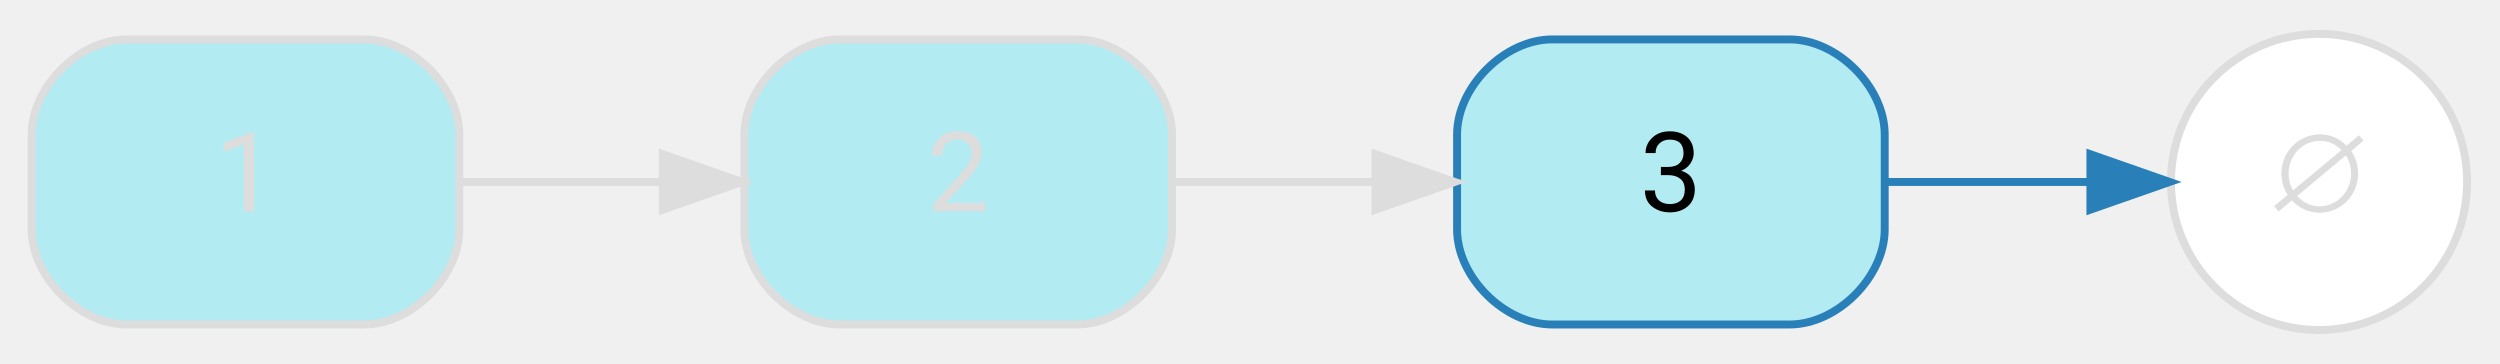
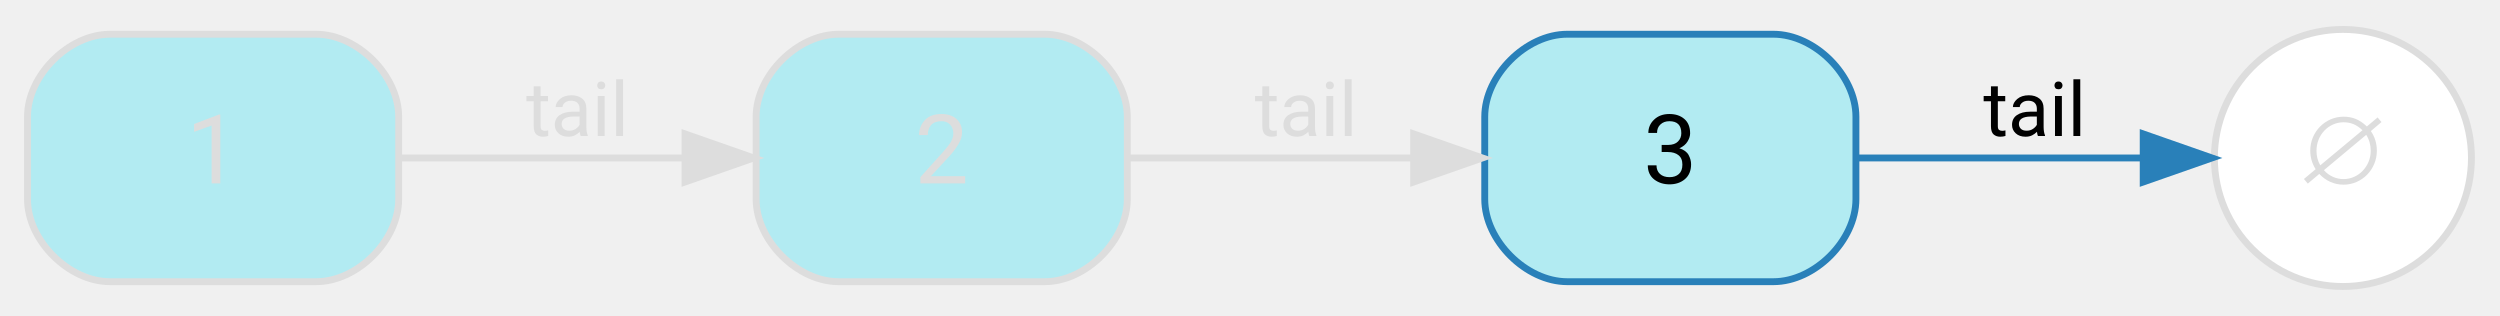
- <svg xmlns="http://www.w3.org/2000/svg" width="316pt" height="46pt" viewBox="0.00 0.00 315.70 45.70">
+ <svg xmlns="http://www.w3.org/2000/svg" width="364pt" height="46pt" viewBox="0.00 0.00 363.70 45.70">
  <g id="graph0" class="graph" transform="scale(1 1) rotate(0) translate(4 41.6967)">
    <g id="node1" class="node">
-       <path fill="#b2ebf2" stroke="#2980b9" d="M222,-36.848C222,-36.848 192,-36.848 192,-36.848 186,-36.848 180,-30.848 180,-24.848 180,-24.848 180,-12.848 180,-12.848 180,-6.848 186,-.848 192,-.848 192,-.848 222,-.848 222,-.848 228,-.848 234,-6.848 234,-12.848 234,-12.848 234,-24.848 234,-24.848 234,-30.848 228,-36.848 222,-36.848" />
-       <text text-anchor="middle" x="207" y="-15.148" font-family="Segoe UI,Roboto,Helvetica,Arial,sans-serif" font-size="14.00" fill="#000000">3</text>
+       <path fill="#b2ebf2" stroke="#2980b9" d="M254,-36.848C254,-36.848 224,-36.848 224,-36.848 218,-36.848 212,-30.848 212,-24.848 212,-24.848 212,-12.848 212,-12.848 212,-6.848 218,-.848 224,-.848 224,-.848 254,-.848 254,-.848 260,-.848 266,-6.848 266,-12.848 266,-12.848 266,-24.848 266,-24.848 266,-30.848 260,-36.848 254,-36.848" />
+       <text text-anchor="middle" x="239" y="-15.148" font-family="Segoe UI,Roboto,Helvetica,Arial,sans-serif" font-size="14.00" fill="#000000">3</text>
    </g>
    <g id="node4" class="node">
-       <ellipse fill="#ffffff" stroke="#dddddd" cx="288.848" cy="-18.848" rx="18.698" ry="18.698" />
-       <text text-anchor="middle" x="288.848" y="-15.148" font-family="Segoe UI,Roboto,Helvetica,Arial,sans-serif" font-size="14.00" fill="#dddddd">∅</text>
+       <ellipse fill="#ffffff" stroke="#dddddd" cx="336.848" cy="-18.848" rx="18.698" ry="18.698" />
+       <text text-anchor="middle" x="336.848" y="-15.148" font-family="Segoe UI,Roboto,Helvetica,Arial,sans-serif" font-size="14.00" fill="#dddddd">∅</text>
    </g>
    <g id="edge3" class="edge">
-       <path fill="none" stroke="#2980b9" d="M234.254,-18.848C242.494,-18.848 251.569,-18.848 259.915,-18.848" />
-       <polygon fill="#2980b9" stroke="#2980b9" points="259.978,-22.348 269.978,-18.848 259.978,-15.348 259.978,-22.348" />
+       <path fill="none" stroke="#2980b9" d="M266.256,-18.848C279.068,-18.848 294.364,-18.848 307.437,-18.848" />
+       <polygon fill="#2980b9" stroke="#2980b9" points="307.792,-22.348 317.792,-18.848 307.792,-15.348 307.792,-22.348" />
+       <text text-anchor="middle" x="292" y="-22.048" font-family="Segoe UI,Roboto,Helvetica,Arial,sans-serif" font-size="11.00" fill="#000000">tail</text>
    </g>
    <g id="node2" class="node">
      <path fill="#b2ebf2" stroke="#dddddd" d="M42,-36.848C42,-36.848 12,-36.848 12,-36.848 6,-36.848 0,-30.848 0,-24.848 0,-24.848 0,-12.848 0,-12.848 0,-6.848 6,-.848 12,-.848 12,-.848 42,-.848 42,-.848 48,-.848 54,-6.848 54,-12.848 54,-12.848 54,-24.848 54,-24.848 54,-30.848 48,-36.848 42,-36.848" />
      <text text-anchor="middle" x="27" y="-15.148" font-family="Segoe UI,Roboto,Helvetica,Arial,sans-serif" font-size="14.00" fill="#dddddd">1</text>
    </g>
    <g id="node3" class="node">
-       <path fill="#b2ebf2" stroke="#dddddd" d="M132,-36.848C132,-36.848 102,-36.848 102,-36.848 96,-36.848 90,-30.848 90,-24.848 90,-24.848 90,-12.848 90,-12.848 90,-6.848 96,-.848 102,-.848 102,-.848 132,-.848 132,-.848 138,-.848 144,-6.848 144,-12.848 144,-12.848 144,-24.848 144,-24.848 144,-30.848 138,-36.848 132,-36.848" />
-       <text text-anchor="middle" x="117" y="-15.148" font-family="Segoe UI,Roboto,Helvetica,Arial,sans-serif" font-size="14.00" fill="#dddddd">2</text>
+       <path fill="#b2ebf2" stroke="#dddddd" d="M148,-36.848C148,-36.848 118,-36.848 118,-36.848 112,-36.848 106,-30.848 106,-24.848 106,-24.848 106,-12.848 106,-12.848 106,-6.848 112,-.848 118,-.848 118,-.848 148,-.848 148,-.848 154,-.848 160,-6.848 160,-12.848 160,-12.848 160,-24.848 160,-24.848 160,-30.848 154,-36.848 148,-36.848" />
+       <text text-anchor="middle" x="133" y="-15.148" font-family="Segoe UI,Roboto,Helvetica,Arial,sans-serif" font-size="14.00" fill="#dddddd">2</text>
    </g>
    <g id="edge1" class="edge">
-       <path fill="none" stroke="#dddddd" d="M54.003,-18.848C62.028,-18.848 70.966,-18.848 79.531,-18.848" />
-       <polygon fill="#dddddd" stroke="#dddddd" points="79.705,-22.348 89.705,-18.848 79.705,-15.348 79.705,-22.348" />
+       <path fill="none" stroke="#dddddd" d="M54.023,-18.848C66.633,-18.848 81.851,-18.848 95.548,-18.848" />
+       <polygon fill="#dddddd" stroke="#dddddd" points="95.658,-22.348 105.658,-18.848 95.658,-15.348 95.658,-22.348" />
+       <text text-anchor="middle" x="80" y="-22.048" font-family="Segoe UI,Roboto,Helvetica,Arial,sans-serif" font-size="11.00" fill="#dddddd">tail</text>
    </g>
    <g id="edge2" class="edge">
-       <path fill="none" stroke="#dddddd" d="M144.003,-18.848C152.028,-18.848 160.966,-18.848 169.531,-18.848" />
-       <polygon fill="#dddddd" stroke="#dddddd" points="169.705,-22.348 179.705,-18.848 169.705,-15.348 169.705,-22.348" />
+       <path fill="none" stroke="#dddddd" d="M160.023,-18.848C172.633,-18.848 187.851,-18.848 201.548,-18.848" />
+       <polygon fill="#dddddd" stroke="#dddddd" points="201.658,-22.348 211.658,-18.848 201.658,-15.348 201.658,-22.348" />
+       <text text-anchor="middle" x="186" y="-22.048" font-family="Segoe UI,Roboto,Helvetica,Arial,sans-serif" font-size="11.00" fill="#dddddd">tail</text>
    </g>
  </g>
</svg>
